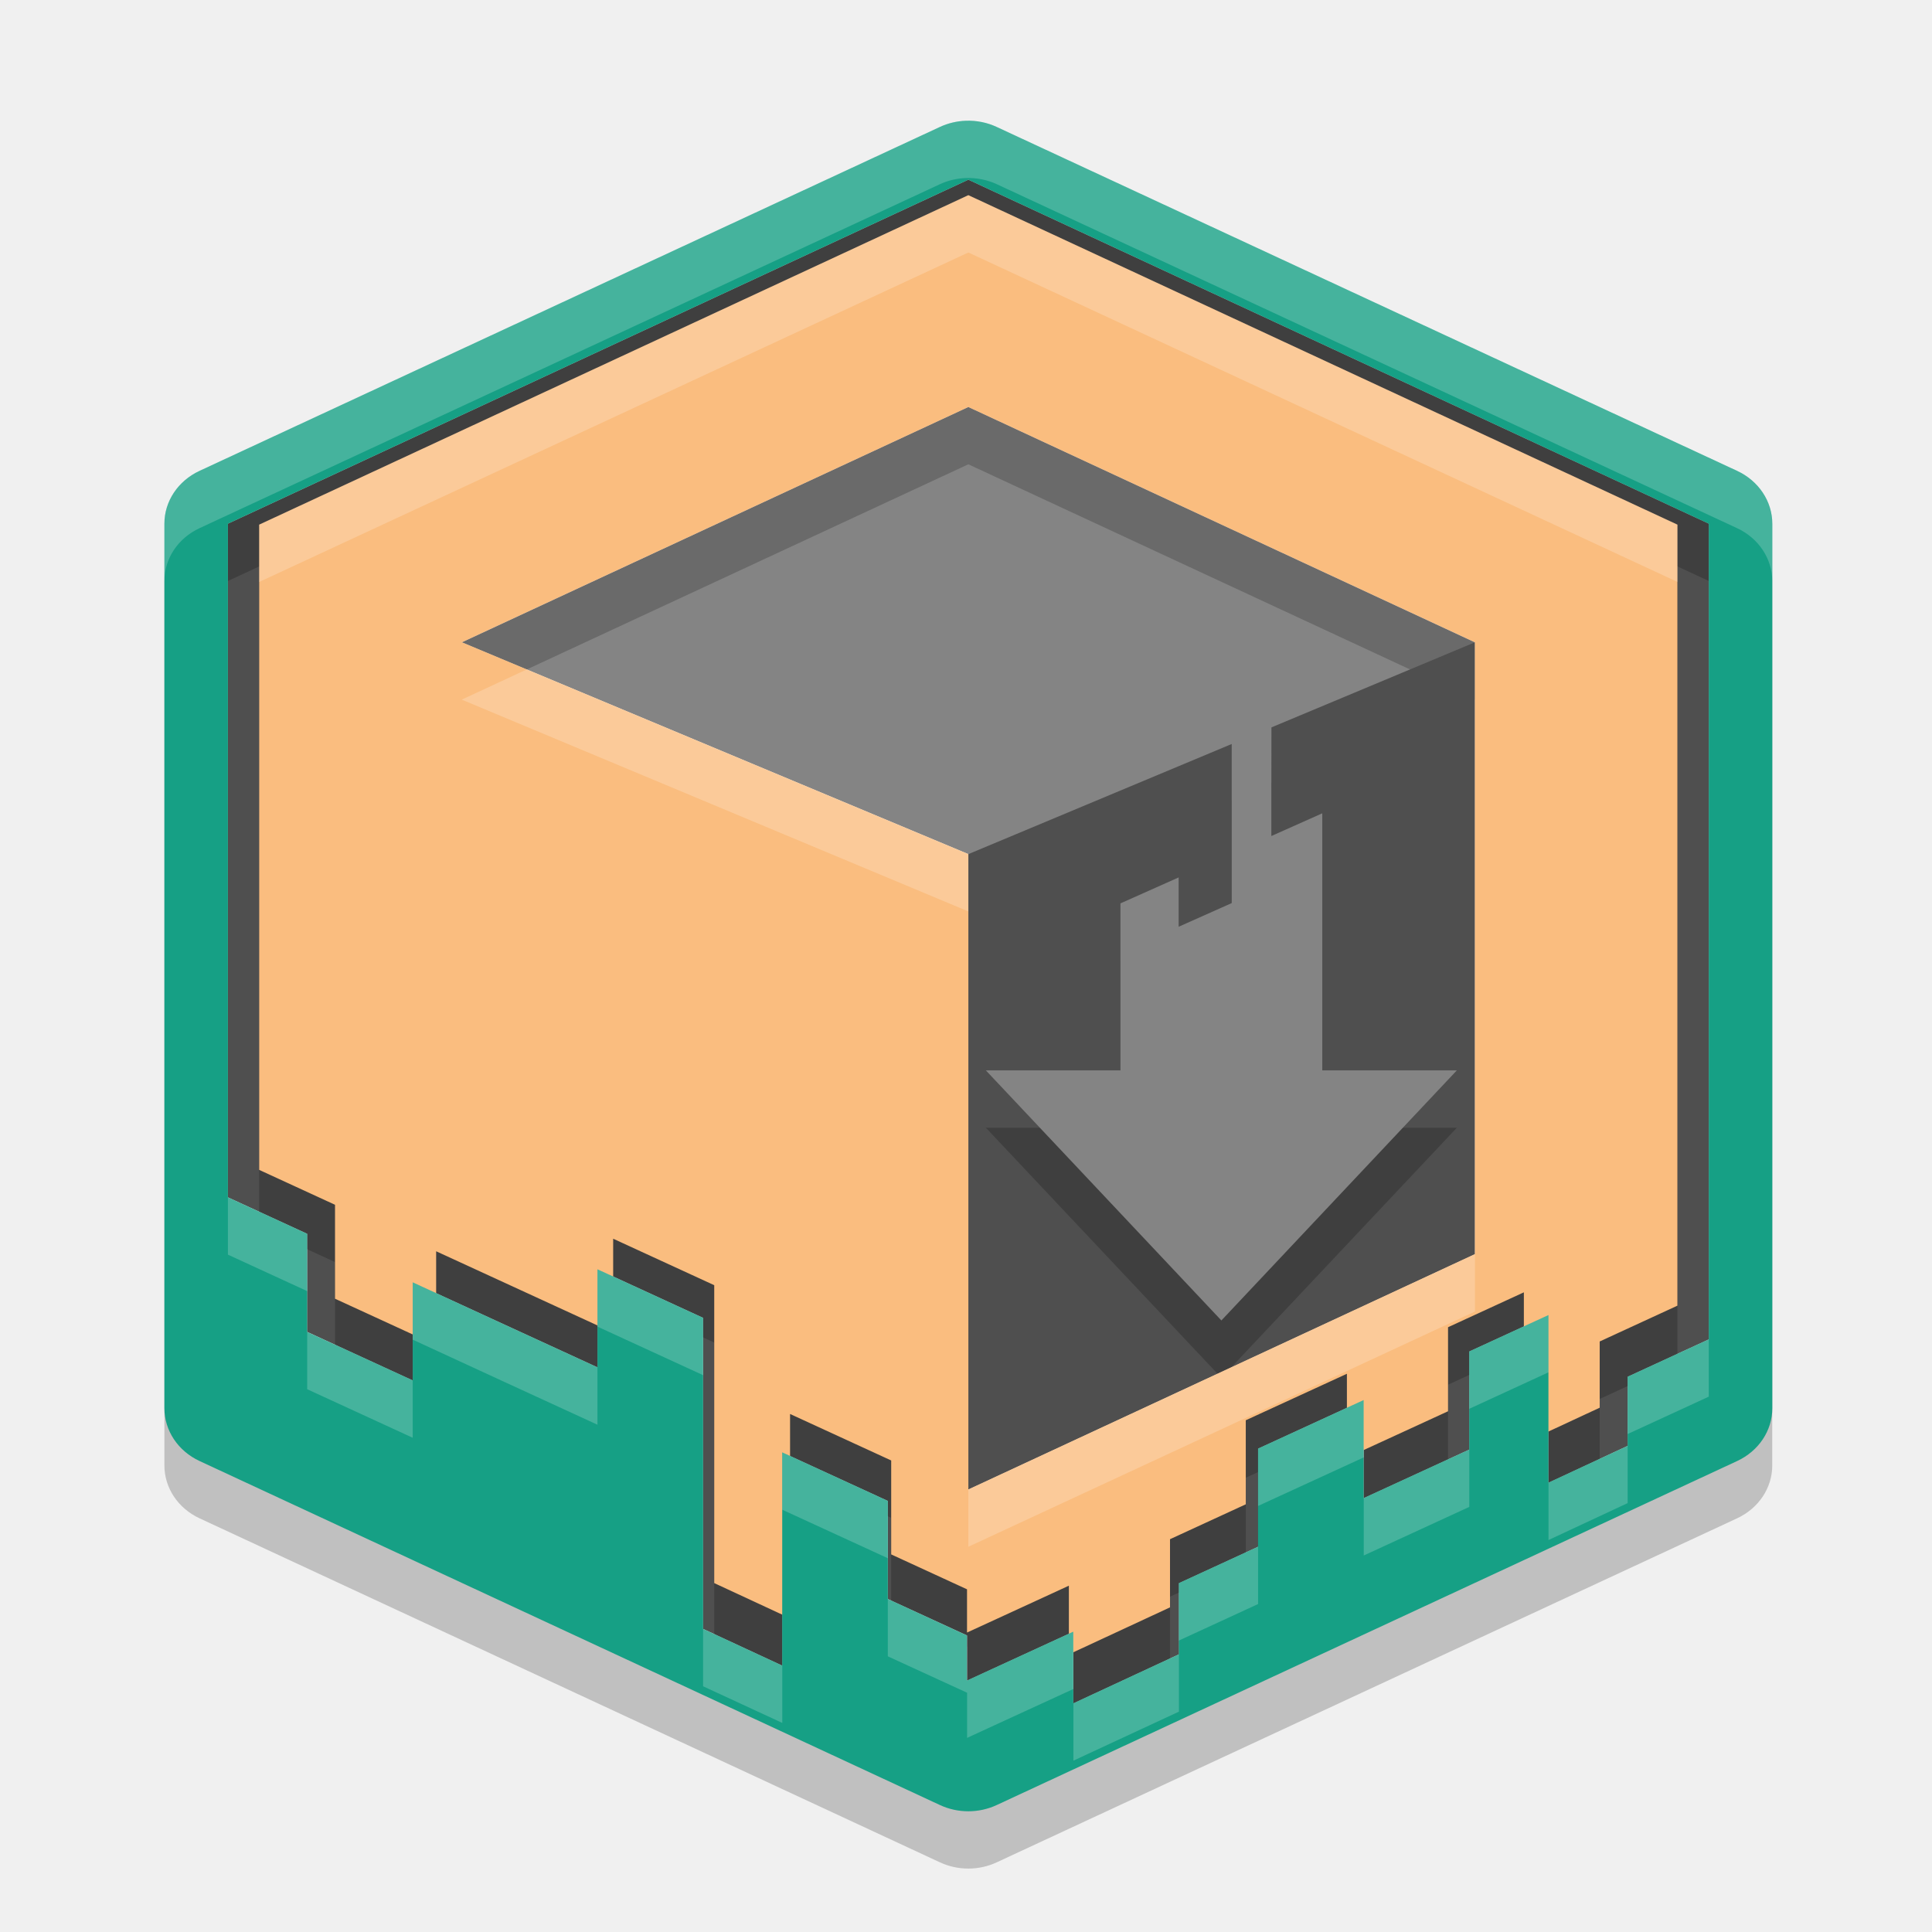
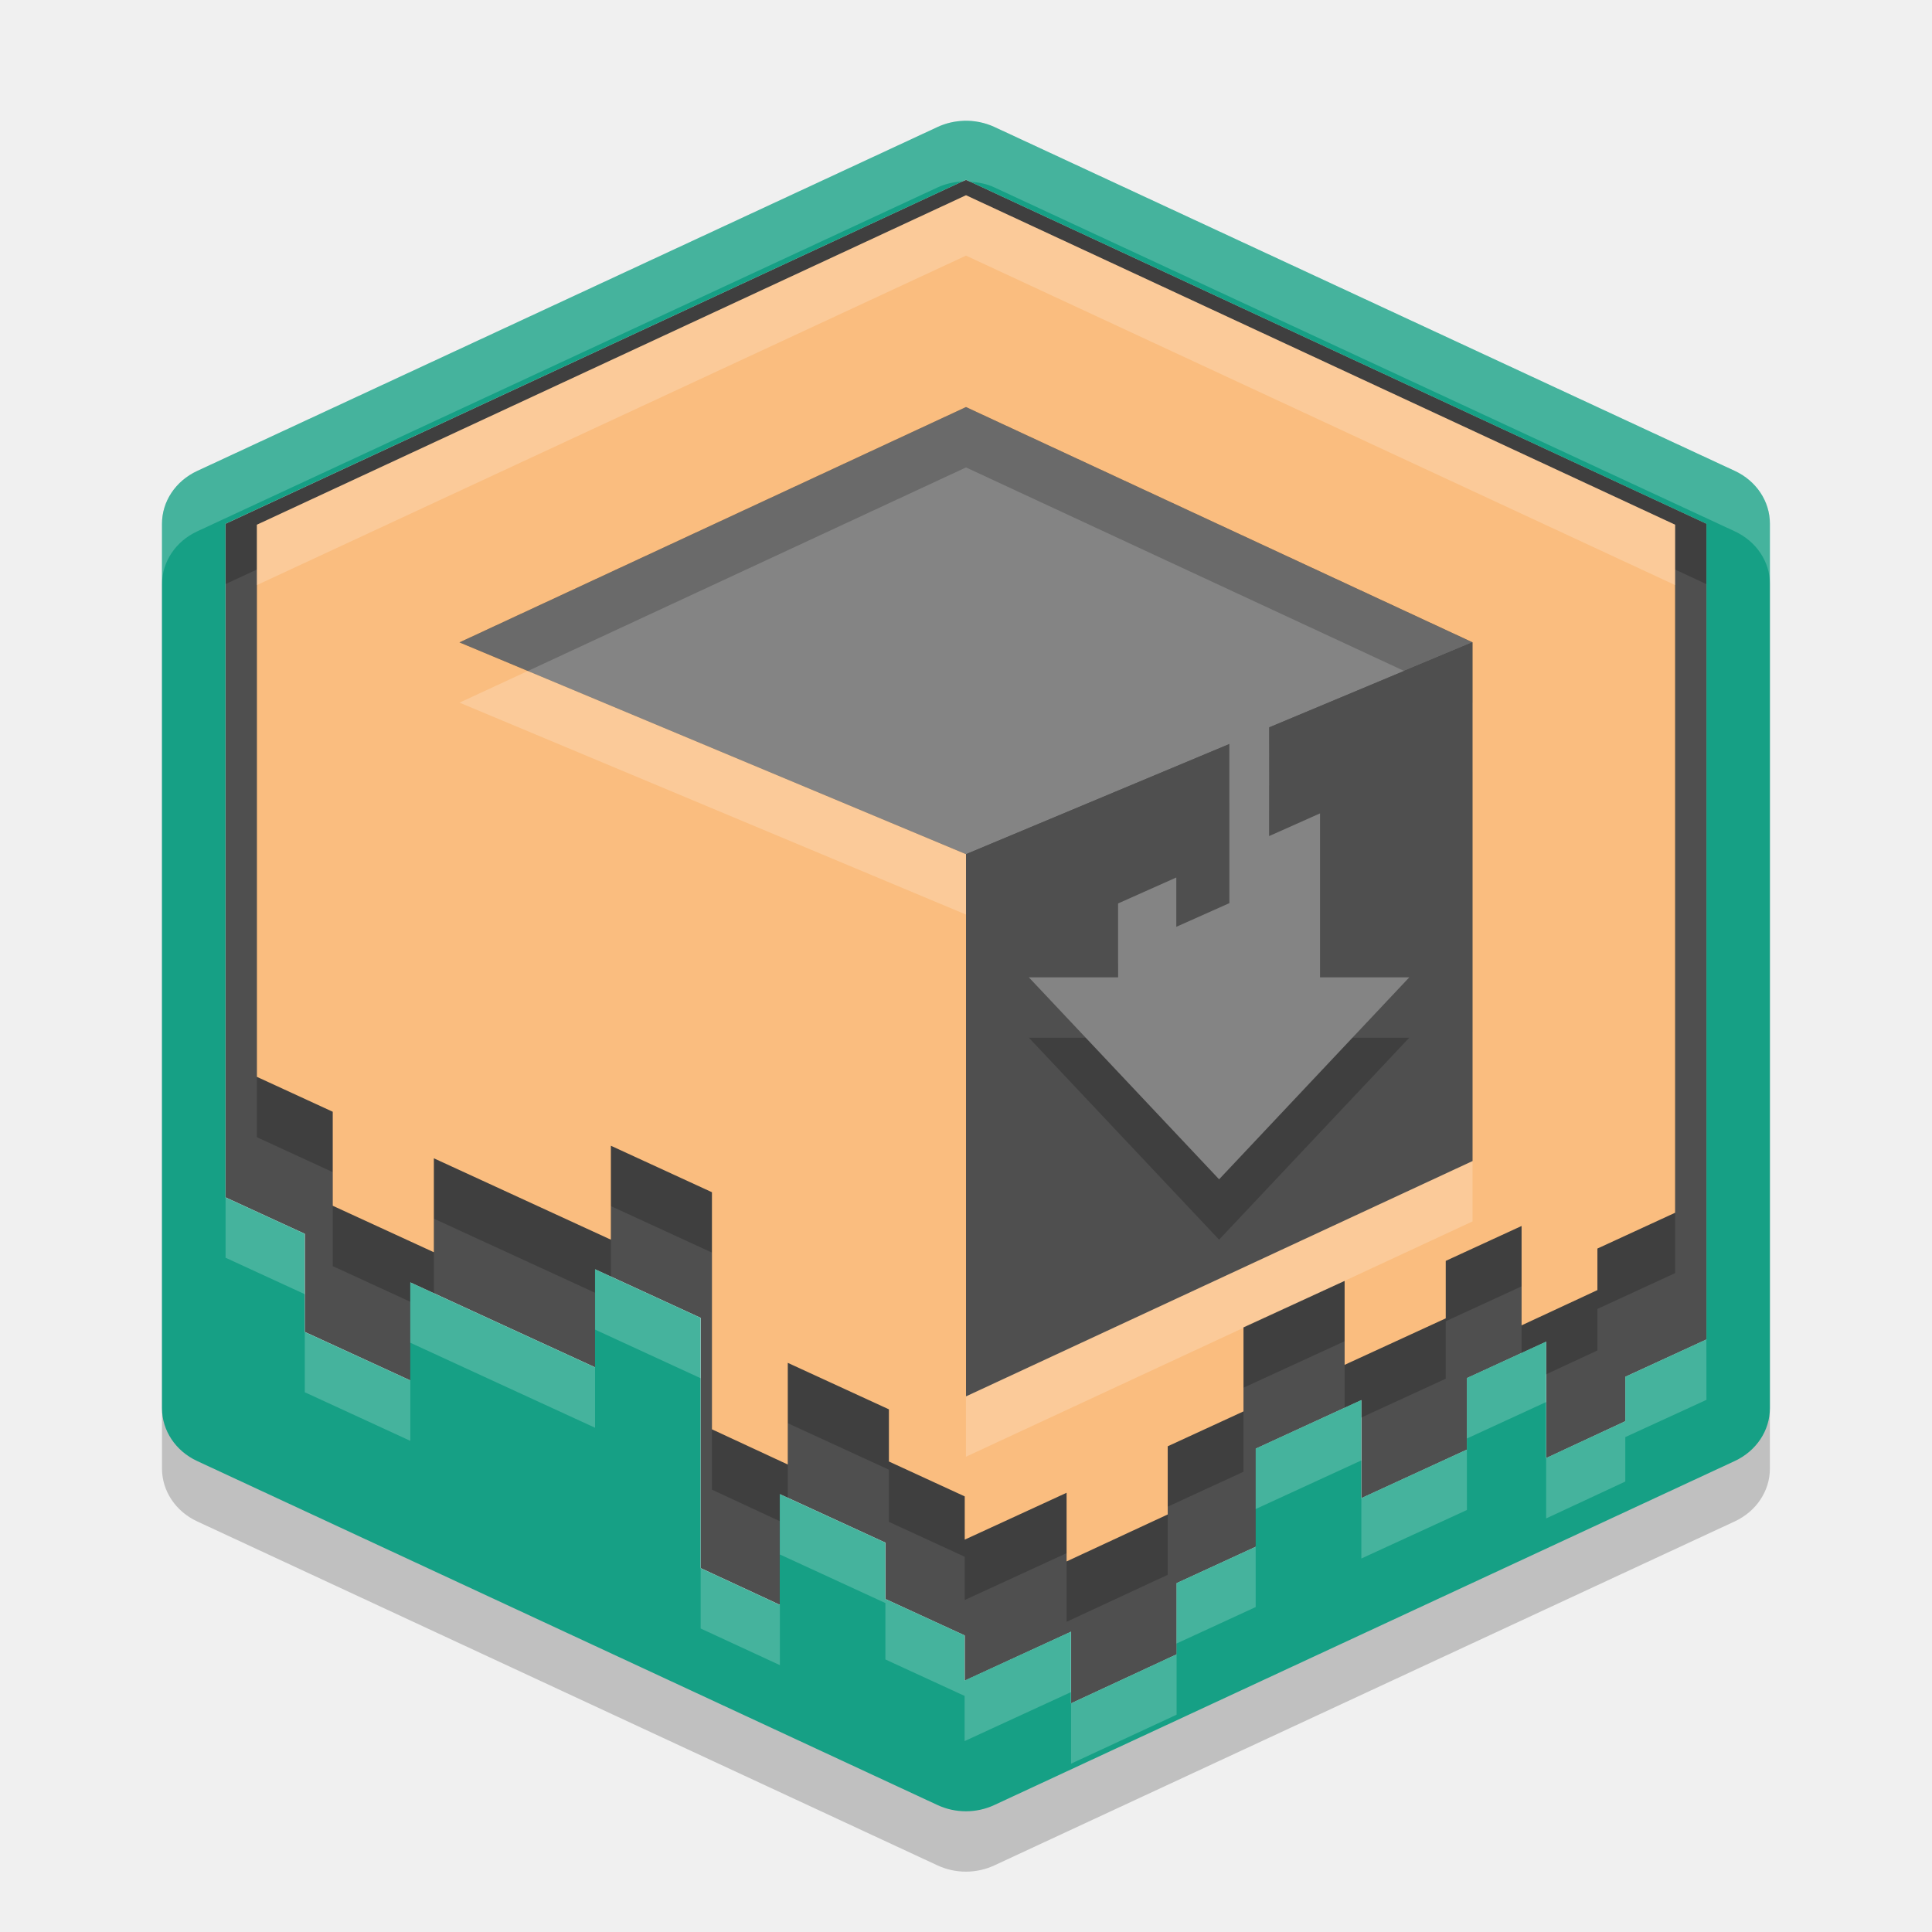
<svg xmlns="http://www.w3.org/2000/svg" width="32" height="32" version="1.1">
-   <path style="fill:#4f4f4f" d="M 16.039,2.976 3.775,8.674 V 19.832 l 1.312,0.603 v 1.625 l 1.749,0.804 v -1.624 l 1.53,0.704 1.53,0.703 v -1.624 l 1.748,0.804 v 1.625 1.625 1.902 l 1.312,0.609 v -1.908 -1.624 l 1.749,0.804 v 1.625 l 1.312,0.603 v 0.748 l 0.45,-0.207 1.312,-0.603 v 1.187 l 1.749,-0.812 v -1.179 l 1.311,-0.603 v -1.625 l 1.749,-0.804 v 1.624 l 1.749,-0.804 V 22.385 l 1.312,-0.603 v 1.625 1.151 l 1.312,-0.61 V 22.803 l 1.344,-0.619 V 8.674 Z m 0,3.663 8.76,4.069 v 10.581 l -8.76,4.07 V 14.371 L 7.279,10.708 Z" />
-   <path style="opacity:0.2" d="m 16,2.949 c -0.15,0.005 -0.298,0.04 -0.433,0.103 L 3.305,8.748 C 2.948,8.914 2.723,9.253 2.723,9.623 V 24.273 c 5.6e-5,0.37 0.225,0.709 0.582,0.875 l 12.263,5.698 c 0.296,0.138 0.645,0.138 0.941,0 L 28.772,25.148 c 0.357,-0.166 0.582,-0.504 0.582,-0.875 V 9.623 C 29.354,9.253 29.129,8.914 28.772,8.748 L 16.509,3.052 C 16.351,2.978 16.176,2.943 16,2.949 Z m 0.039,0.976 12.264,5.698 V 23.133 l -1.344,0.619 v 1.145 l -1.312,0.61 v -1.151 -1.625 l -1.312,0.603 v 1.625 l -1.749,0.804 v -1.624 l -1.749,0.804 v 1.625 l -1.311,0.603 v 1.179 l -1.749,0.812 V 27.975 l -1.312,0.603 -0.45,0.207 V 28.038 l -1.312,-0.603 v -1.625 l -1.749,-0.804 v 1.624 1.908 L 11.645,27.929 V 26.027 24.402 22.777 L 9.896,21.973 v 1.624 L 8.366,22.894 6.836,22.19 v 1.624 L 5.087,23.01 V 21.385 L 3.775,20.781 V 9.623 Z" />
-   <path style="fill:#848484" d="m 16.039,6.741 8.389,3.898 v 10.134 l -8.389,3.898 V 14.147 l -8.389,-3.508 z" />
-   <path style="opacity:0.2" d="M 16.039,4.182 4.293,9.639 V 20.326 l 1.256,0.578 v 1.556 l 1.675,0.77 V 21.675 l 1.466,0.674 1.466,0.674 v -1.556 l 1.674,0.77 v 1.556 1.556 1.822 l 1.256,0.583 v -1.828 -1.556 l 1.675,0.77 v 1.556 l 1.256,0.578 v 0.716 l 0.431,-0.198 1.256,-0.578 v 1.137 l 1.675,-0.778 V 26.446 l 1.255,-0.578 v -1.392 l 1.675,-0.77 v 1.391 l 1.675,-0.77 V 22.935 l 1.256,-0.578 v 1.392 1.103 l 1.256,-0.584 v -1.097 l 1.287,-0.593 V 9.639 Z m 0,3.508 8.39,3.897 v 10.134 l -8.39,3.898 V 15.096 L 7.649,11.588 Z" />
-   <path style="fill:#4f4f4f" d="m 24.428,10.639 v 10.134 l -8.389,3.898 V 14.147 Z" />
-   <path style="opacity:0.2" d="m 21.059,12.959 -0.658,0.295 v 1.02 0.817 0.817 l -0.879,0.392 v -0.817 l -0.769,0.343 -0.195,0.087 v 2.766 h -2.229 l 3.901,4.142 3.9,-4.142 h -2.229 v -4.258 l -0.843,0.376 V 13.98 Z" />
-   <path style="fill:#848484" d="m 21.059,12.009 -0.658,0.295 v 1.02 0.817 0.817 l -0.879,0.392 V 14.533 l -0.769,0.343 -0.195,0.087 v 2.766 h -2.229 l 3.901,4.142 3.9,-4.142 h -2.229 v -4.258 l -0.843,0.376 v -0.817 z" />
-   <path style="fill:#fabd7f" d="M 16.039,3.233 4.293,8.69 V 19.377 l 1.256,0.578 v 1.556 l 1.675,0.77 v -1.556 l 1.466,0.674 1.466,0.674 v -1.556 l 1.674,0.77 v 1.556 1.556 1.822 l 1.256,0.583 v -1.828 -1.556 l 1.675,0.77 v 1.556 l 1.256,0.578 v 0.716 l 0.431,-0.198 1.256,-0.578 v 1.137 l 1.675,-0.778 v -1.129 l 1.255,-0.578 v -1.392 l 1.675,-0.77 v 1.391 l 1.675,-0.77 v -1.392 l 1.256,-0.578 v 1.392 1.103 l 1.256,-0.584 v -1.097 l 1.287,-0.593 V 8.69 Z m 0,3.508 8.39,3.897 v 10.134 l -8.39,3.898 V 14.147 L 7.649,10.638 Z" />
-   <path style="fill:#16a085" d="M 16,2 C 15.85,2.005 15.702,2.04 15.567,2.103 L 3.305,7.799 C 2.948,7.965 2.723,8.303 2.723,8.674 V 23.324 c 5.6e-5,0.37 0.225,0.709 0.582,0.875 l 12.263,5.698 c 0.296,0.138 0.645,0.138 0.941,0 l 12.264,-5.698 c 0.357,-0.166 0.582,-0.504 0.582,-0.875 V 8.674 C 29.354,8.303 29.129,7.965 28.772,7.799 L 16.509,2.103 C 16.351,2.029 16.176,1.994 16,2 Z m 0.039,0.976 12.264,5.698 V 22.184 l -1.344,0.619 v 1.145 l -1.312,0.61 v -1.151 -1.625 l -1.312,0.603 v 1.625 l -1.749,0.804 v -1.624 l -1.749,0.804 v 1.625 l -1.311,0.603 v 1.179 l -1.749,0.812 v -1.187 l -1.312,0.603 -0.45,0.207 V 27.089 L 14.705,26.485 V 24.86 l -1.749,-0.804 v 1.624 1.908 L 11.645,26.98 V 25.078 23.453 21.828 L 9.896,21.024 v 1.624 L 8.366,21.945 6.836,21.24 v 1.624 L 5.087,22.061 V 20.436 L 3.775,19.832 V 8.674 Z" />
-   <path style="fill:#ffffff;opacity:0.2" d="M 16.039 3.232 L 4.293 8.689 L 4.293 9.639 L 16.039 4.182 L 27.785 9.639 L 27.785 8.689 L 16.039 3.232 z M 8.725 11.088 L 7.648 11.588 L 16.039 15.096 L 16.039 14.146 L 8.725 11.088 z M 24.43 20.773 L 16.039 24.67 L 16.039 25.619 L 24.43 21.723 L 24.43 20.773 z" />
-   <path style="fill:#ffffff;opacity:0.2" d="M 16 2 C 15.85 2.005 15.703 2.039 15.568 2.102 L 3.305 7.799 C 2.948 7.964 2.723 8.303 2.723 8.674 L 2.723 9.623 C 2.723 9.253 2.948 8.914 3.305 8.748 L 15.568 3.051 C 15.703 2.988 15.85 2.954 16 2.949 C 16.176 2.943 16.352 2.978 16.51 3.051 L 28.771 8.748 C 29.128 8.914 29.353 9.253 29.354 9.623 L 29.354 8.674 C 29.353 8.303 29.128 7.964 28.771 7.799 L 16.51 2.102 C 16.352 2.028 16.176 1.994 16 2 z M 3.775 19.832 L 3.775 20.781 L 5.088 21.385 L 5.088 20.436 L 3.775 19.832 z M 9.896 21.023 L 9.896 21.973 L 11.645 22.777 L 11.645 21.828 L 9.896 21.023 z M 6.836 21.24 L 6.836 22.189 L 8.367 22.895 L 9.896 23.598 L 9.896 22.648 L 8.367 21.945 L 6.836 21.24 z M 25.648 21.781 L 24.336 22.385 L 24.336 23.334 L 25.648 22.73 L 25.648 21.781 z M 5.088 22.061 L 5.088 23.01 L 6.836 23.814 L 6.836 22.865 L 5.088 22.061 z M 28.303 22.184 L 26.959 22.803 L 26.959 23.752 L 28.303 23.133 L 28.303 22.184 z M 22.588 23.189 L 20.838 23.994 L 20.838 24.943 L 22.588 24.139 L 22.588 23.189 z M 26.959 23.947 L 25.648 24.559 L 25.648 25.508 L 26.959 24.896 L 26.959 23.947 z M 24.336 24.01 L 22.588 24.814 L 22.588 25.764 L 24.336 24.959 L 24.336 24.01 z M 12.957 24.057 L 12.957 25.006 L 14.705 25.809 L 14.705 24.859 L 12.957 24.057 z M 20.838 25.619 L 19.527 26.223 L 19.527 27.172 L 20.838 26.568 L 20.838 25.619 z M 14.705 26.484 L 14.705 27.434 L 16.018 28.037 L 16.018 28.785 L 16.467 28.578 L 17.779 27.975 L 17.779 27.025 L 16.467 27.629 L 16.018 27.836 L 16.018 27.088 L 14.705 26.484 z M 11.645 26.98 L 11.645 27.93 L 12.957 28.537 L 12.957 27.588 L 11.645 26.98 z M 19.527 27.4 L 17.779 28.213 L 17.779 29.162 L 19.527 28.35 L 19.527 27.4 z" />
+   <g transform="translate(31.57812)">
+     <path style="fill:#4f4f4f" d="M -15.578,2.977 -27.841,8.675 V 19.833 l 1.312,0.603 v 1.625 l 1.749,0.804 v -1.624 l 1.53,0.704 1.53,0.703 v -1.624 l 1.748,0.804 v 1.625 1.625 l 2e-6,0.895 1.312,0.609 -2e-6,-0.902 7e-6,-0.932 1.749,0.804 -8e-6,0.933 1.312,0.603 v 0.748 l 0.45,-0.207 1.312,-0.603 v 1.187 l 1.749,-0.812 v -1.179 l 1.311,-0.603 v -1.625 l 1.749,-0.804 v 1.624 l 1.749,-0.804 8.8e-6,-1.185 1.312,-0.603 -8.7e-6,1.185 1.4e-5,0.743 1.312,-0.61 -1.4e-5,-0.736 1.344,-0.619 V 8.675 Z" />
+     <path style="opacity:0.2" d="m -15.617,3.001 c -0.15,0.005 -0.298,0.04 -0.433,0.103 l -12.263,5.697 c -0.357,0.166 -0.582,0.504 -0.582,0.875 V 24.324 c 5.6e-5,0.37 0.225,0.709 0.582,0.875 l 12.263,5.698 c 0.296,0.138 0.645,0.138 0.941,0 l 12.264,-5.698 c 0.357,-0.166 0.582,-0.504 0.582,-0.875 V 9.675 C -2.262,9.304 -2.488,8.965 -2.844,8.8 L -15.108,3.103 c -0.158,-0.073 -0.333,-0.108 -0.509,-0.103 z m 0.039,0.976 12.264,5.698 V 23.185 l -1.344,0.619 v 0.736 l -1.312,0.61 V 24.407 23.222 l -1.312,0.603 v 1.185 l -1.749,0.804 v -1.624 l -1.749,0.804 v 1.625 l -1.311,0.603 v 1.179 l -1.749,0.812 v -1.187 l -1.312,0.603 -0.45,0.207 v -0.748 l -1.312,-0.603 v -0.933 l -1.749,-0.804 v 0.932 0.902 l -1.312,-0.609 v -0.895 -1.625 -1.625 l -1.748,-0.804 v 1.624 l -1.53,-0.703 -1.53,-0.704 v 1.624 l -1.749,-0.804 v -1.625 l -1.312,-0.603 V 9.675 Z" />
+     <path style="fill:#848484" d="m -15.578,6.742 8.389,3.898 -8.389,3.508 -8.389,-3.508 z" />
+     <path style="opacity:0.2" d="M -15.578,4.234 -27.323,9.691 v 9.145 l 1.256,0.578 v 1.557 l 1.675,0.77 v -1.556 l 1.466,0.674 1.466,0.674 v -1.556 l 1.674,0.77 v 1.556 1.556 0.815 l 1.256,0.583 V 24.436 23.573 l 1.675,0.77 v 0.864 l 1.256,0.578 v 0.716 l 0.431,-0.198 1.256,-0.578 v 1.137 l 1.675,-0.778 v -1.129 l 1.255,-0.578 v -1.392 l 1.675,-0.77 v 1.391 l 1.675,-0.77 v -0.952 l 1.256,-0.578 v 0.952 0.694 l 1.256,-0.584 v -0.688 l 1.287,-0.593 V 9.691 Z m 0,3.508 8.39,3.897 v 8.592 l -8.39,3.898 v -8.981 l -8.39,-3.508 z" />
+     <path style="fill:#16a085" d="m -15.617,2.001 c -0.15,0.005 -0.298,0.04 -0.433,0.103 l -12.263,5.697 c -0.357,0.166 -0.582,0.504 -0.582,0.875 V 23.324 c 5.6e-5,0.37 0.225,0.709 0.582,0.875 l 12.263,5.698 c 0.296,0.138 0.645,0.138 0.941,0 l 12.264,-5.698 c 0.357,-0.166 0.582,-0.504 0.582,-0.875 V 8.675 C -2.262,8.304 -2.488,7.965 -2.844,7.8 L -15.108,2.103 c -0.158,-0.073 -0.333,-0.108 -0.509,-0.103 z m 0.039,0.976 12.264,5.698 V 22.185 l -1.344,0.619 v 0.736 l -1.312,0.61 V 23.407 22.222 l -1.312,0.603 v 1.185 l -1.749,0.804 v -1.624 l -1.749,0.804 v 1.625 l -1.311,0.603 v 1.179 l -1.749,0.812 v -1.187 l -1.312,0.603 -0.45,0.207 v -0.748 l -1.312,-0.603 v -0.933 l -1.749,-0.804 v 0.932 0.902 l -1.312,-0.609 v -0.895 -1.625 -1.625 l -1.748,-0.804 v 1.624 l -1.53,-0.703 -1.53,-0.704 v 1.624 l -1.749,-0.804 v -1.625 l -1.312,-0.603 V 8.675 Z" />
+     <path style="fill:#4f4f4f" d="m -7.189,10.639 1.89e-4,8.592 -8.389,3.898 -1.89e-4,-8.981 z" />
+     <path style="fill:#fabd7f" d="M -15.578,3.234 -27.323,8.691 v 9.145 l 1.256,0.578 v 1.557 l 1.675,0.77 v -1.556 l 1.466,0.674 1.466,0.674 v -1.556 l 1.674,0.77 v 1.556 1.556 0.815 l 1.256,0.583 V 23.436 22.573 l 1.675,0.77 v 0.864 l 1.256,0.578 v 0.716 l 0.431,-0.198 1.256,-0.578 v 1.137 l 1.675,-0.778 v -1.129 l 1.255,-0.578 v -1.392 l 1.675,-0.77 v 1.391 l 1.675,-0.77 v -0.952 l 1.256,-0.578 v 0.952 0.694 l 1.256,-0.584 v -0.688 l 1.287,-0.593 V 8.691 Z m 0,3.508 8.39,3.897 v 8.592 l -8.39,3.898 v -8.981 l -8.39,-3.508 z" />
+     <path style="opacity:0.2;fill:#ffffff" d="m -15.617,2 c -0.15,0.005 -0.297,0.041 -0.432,0.104 L -28.312,7.801 c -0.357,0.166 -0.582,0.503 -0.582,0.873 v 1 c 5.6e-5,-0.37 0.225,-0.707 0.582,-0.873 l 12.264,-5.697 c 0.127,-0.059 0.266,-0.09 0.408,-0.098 l 0.062,-0.029 0.07,0.033 c 0.138,0.009 0.276,0.036 0.4,0.094 L -2.844,8.801 c 0.357,0.166 0.582,0.503 0.582,0.873 v -1 C -2.262,8.303 -2.487,7.966 -2.844,7.801 L -15.107,2.104 C -15.265,2.03 -15.441,1.994 -15.617,2 Z m -12.225,17.832 v 1 l 1.312,0.604 v -1 z m 6.121,1.191 v 1 l 1.748,0.805 v -1 z m -3.061,0.217 v 1 l 1.531,0.705 1.529,0.703 v -1 L -23.25,21.945 Z m -1.748,0.82 v 1 l 1.748,0.805 v -1 z m 23.215,0.125 -1.344,0.617 v 0.736 L -5.969,24.15 v 0.256 0.744 l 1.311,-0.611 v -0.736 l 1.344,-0.617 z m -2.654,0.037 -1.312,0.604 v 1 l 1.312,-0.604 z m -3.061,0.967 -1.75,0.805 v 1 l 1.75,-0.805 z m 1.748,0.82 -1.748,0.805 v 1 L -7.281,25.01 Z m -11.379,0.738 v 0.934 0.066 l 1.748,0.805 v 0.934 l 1.312,0.604 v 0.748 l 0.449,-0.207 1.312,-0.604 v -1 l -1.312,0.604 -0.449,0.207 v -0.748 l -1.312,-0.604 v -0.934 z m 7.881,0.871 -1.311,0.604 v 1 l 1.311,-0.604 z m -9.193,0.355 v 0.104 0.896 l 1.312,0.607 v -0.9 -0.1 z m 7.883,1.428 -1.748,0.811 v 1 l 1.748,-0.811 z" />
+     <path style="opacity:0.2;fill:#ffffff" d="m -15.578,3.234 -11.746,5.457 v 1 L -15.578,4.234 -3.832,9.691 v -1 z m -7.256,7.879 -1.133,0.525 8.389,3.51 v -1 z m 15.646,8.117 -8.391,3.898 v 1 l 4.596,-2.135 v -0.01 L -9.307,21.215 -7.188,20.23 Z" />
+     <path style="opacity:0.2" d="m -10.558,13.01 -0.658,0.295 v 1.02 0.817 0.817 l -0.879,0.392 v -0.817 l -0.769,0.343 -0.195,0.087 v 1.224 h -1.478 l 3.151,3.345 3.15,-3.345 h -1.478 v -2.716 l -0.843,0.376 V 14.031 Z" />
+     <path style="fill:#848484" d="m -10.558,12.01 -0.658,0.295 v 1.02 0.817 0.817 l -0.879,0.392 v -0.817 l -0.769,0.343 -0.195,0.087 v 1.224 h -1.478 l 3.151,3.345 3.15,-3.345 h -1.478 v -2.716 l -0.843,0.376 V 13.031 Z" />
+   </g>
</svg>
